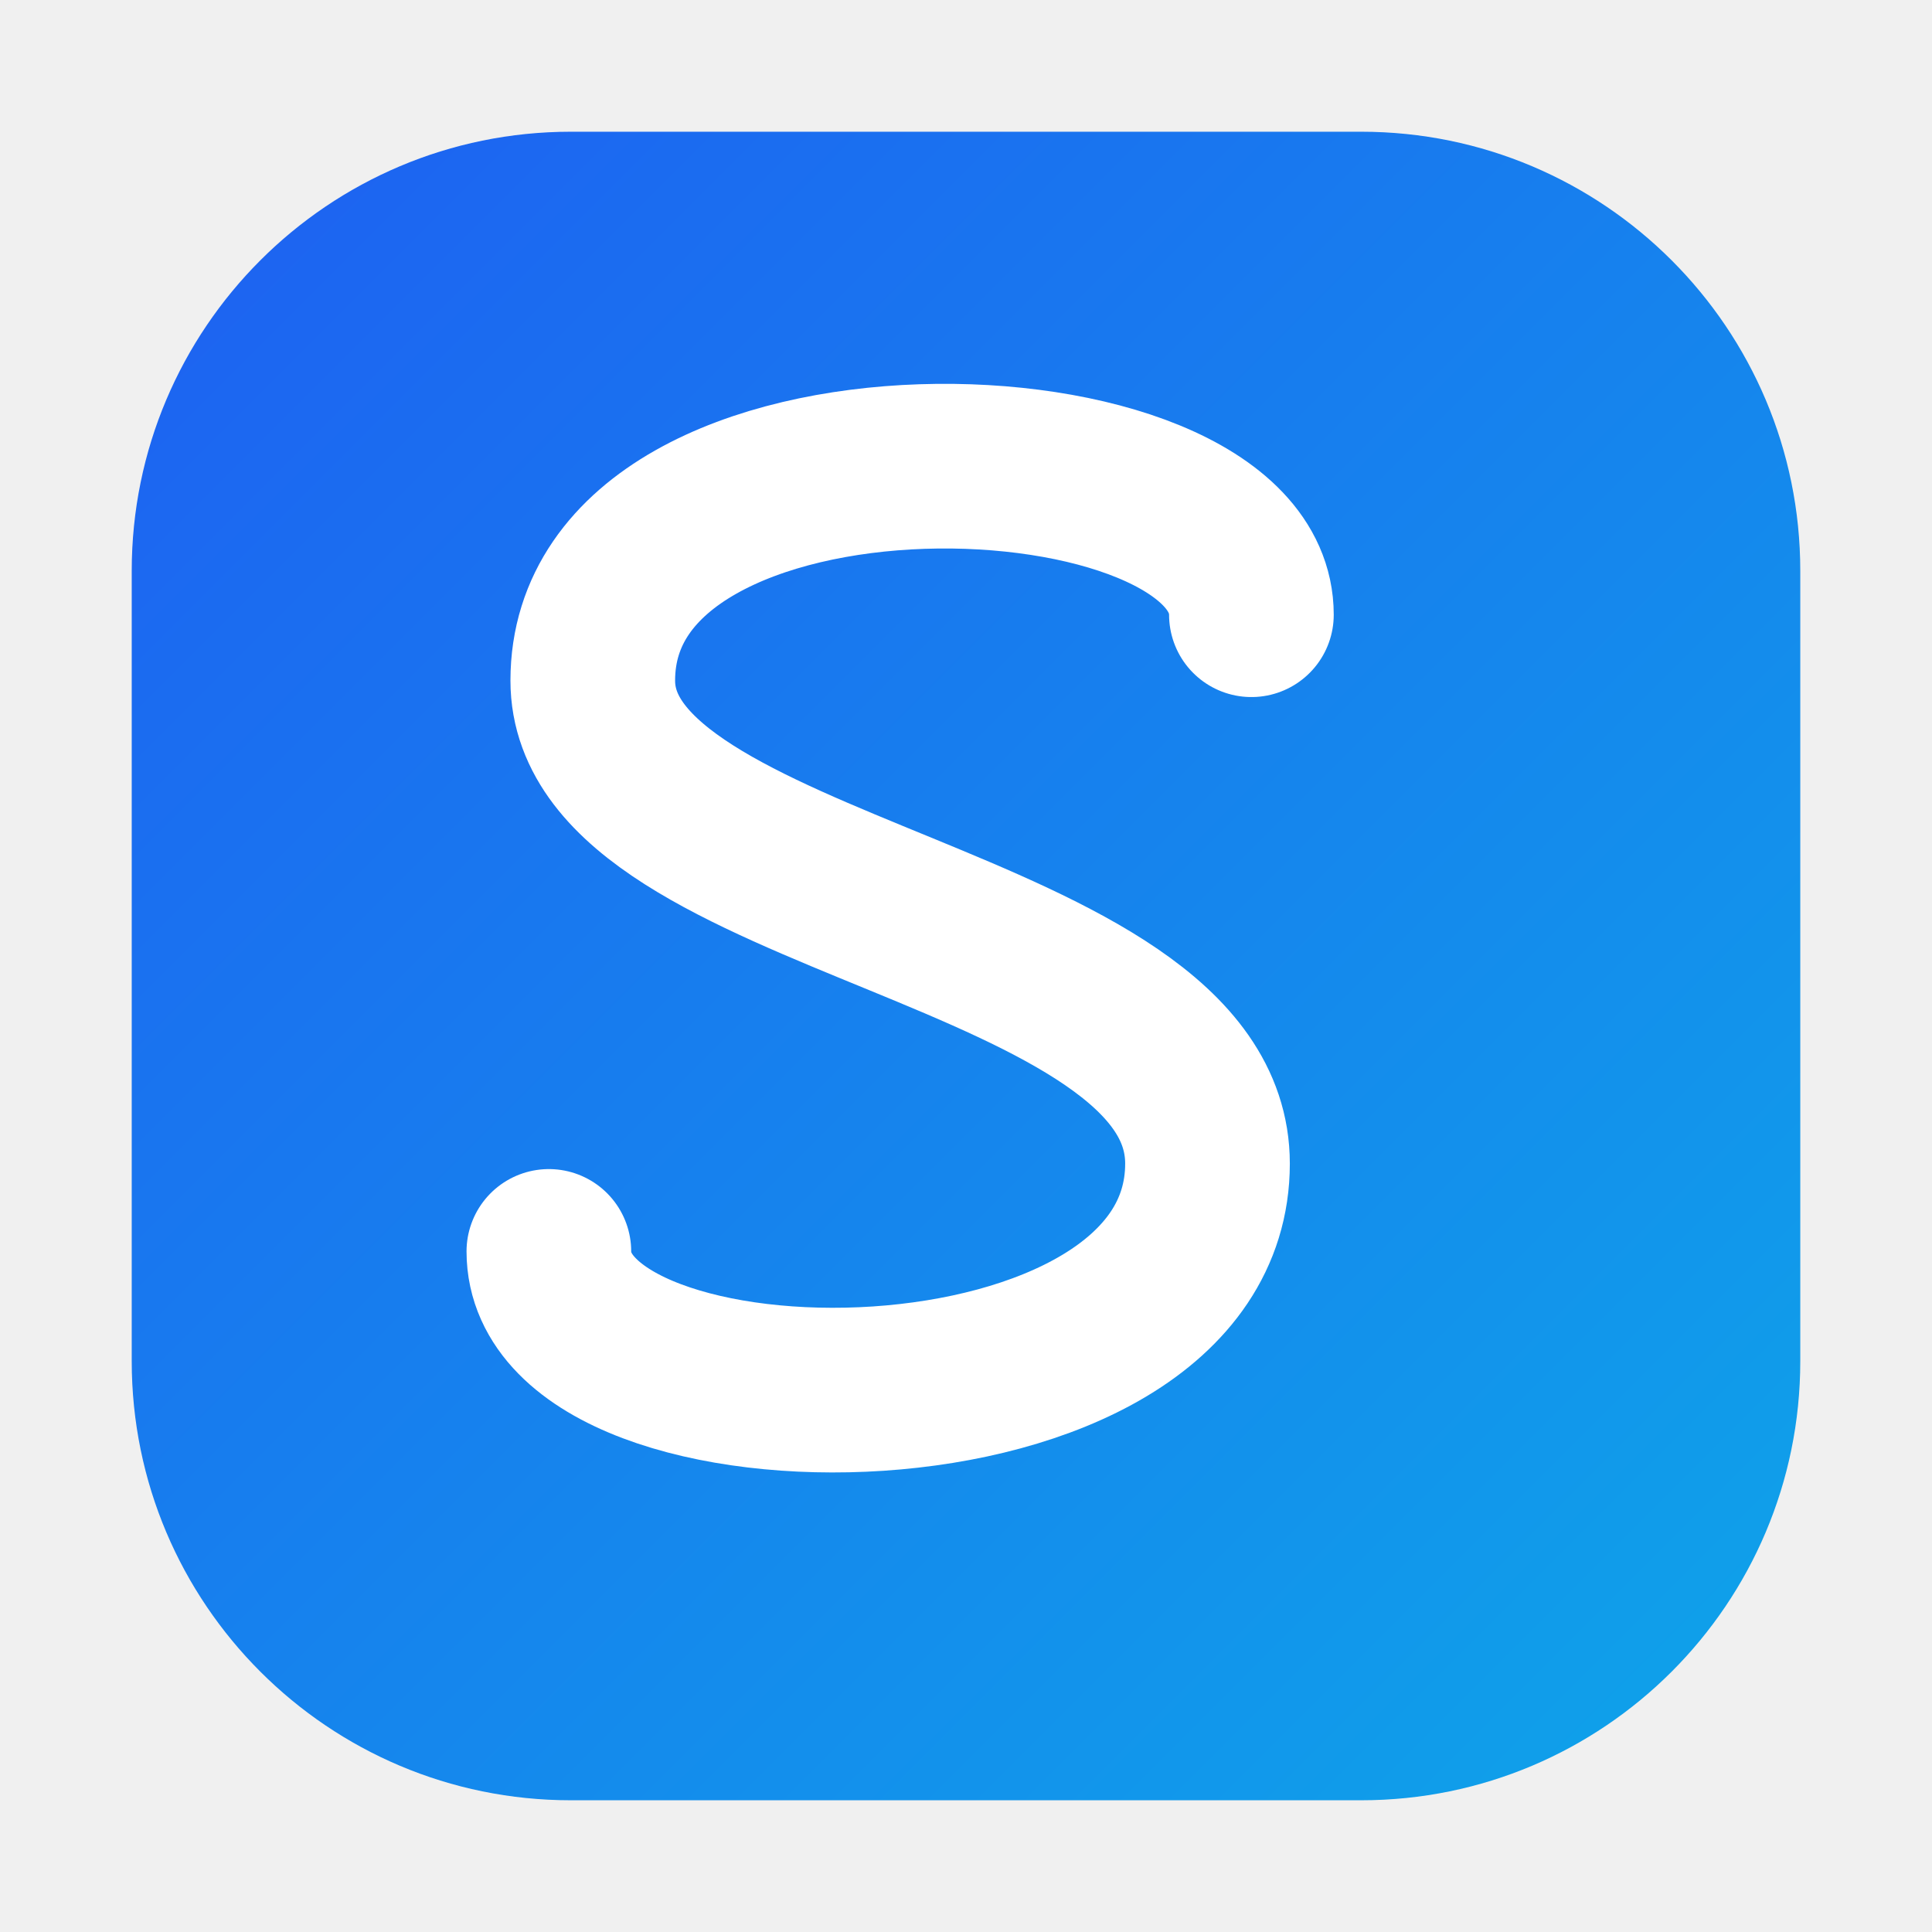
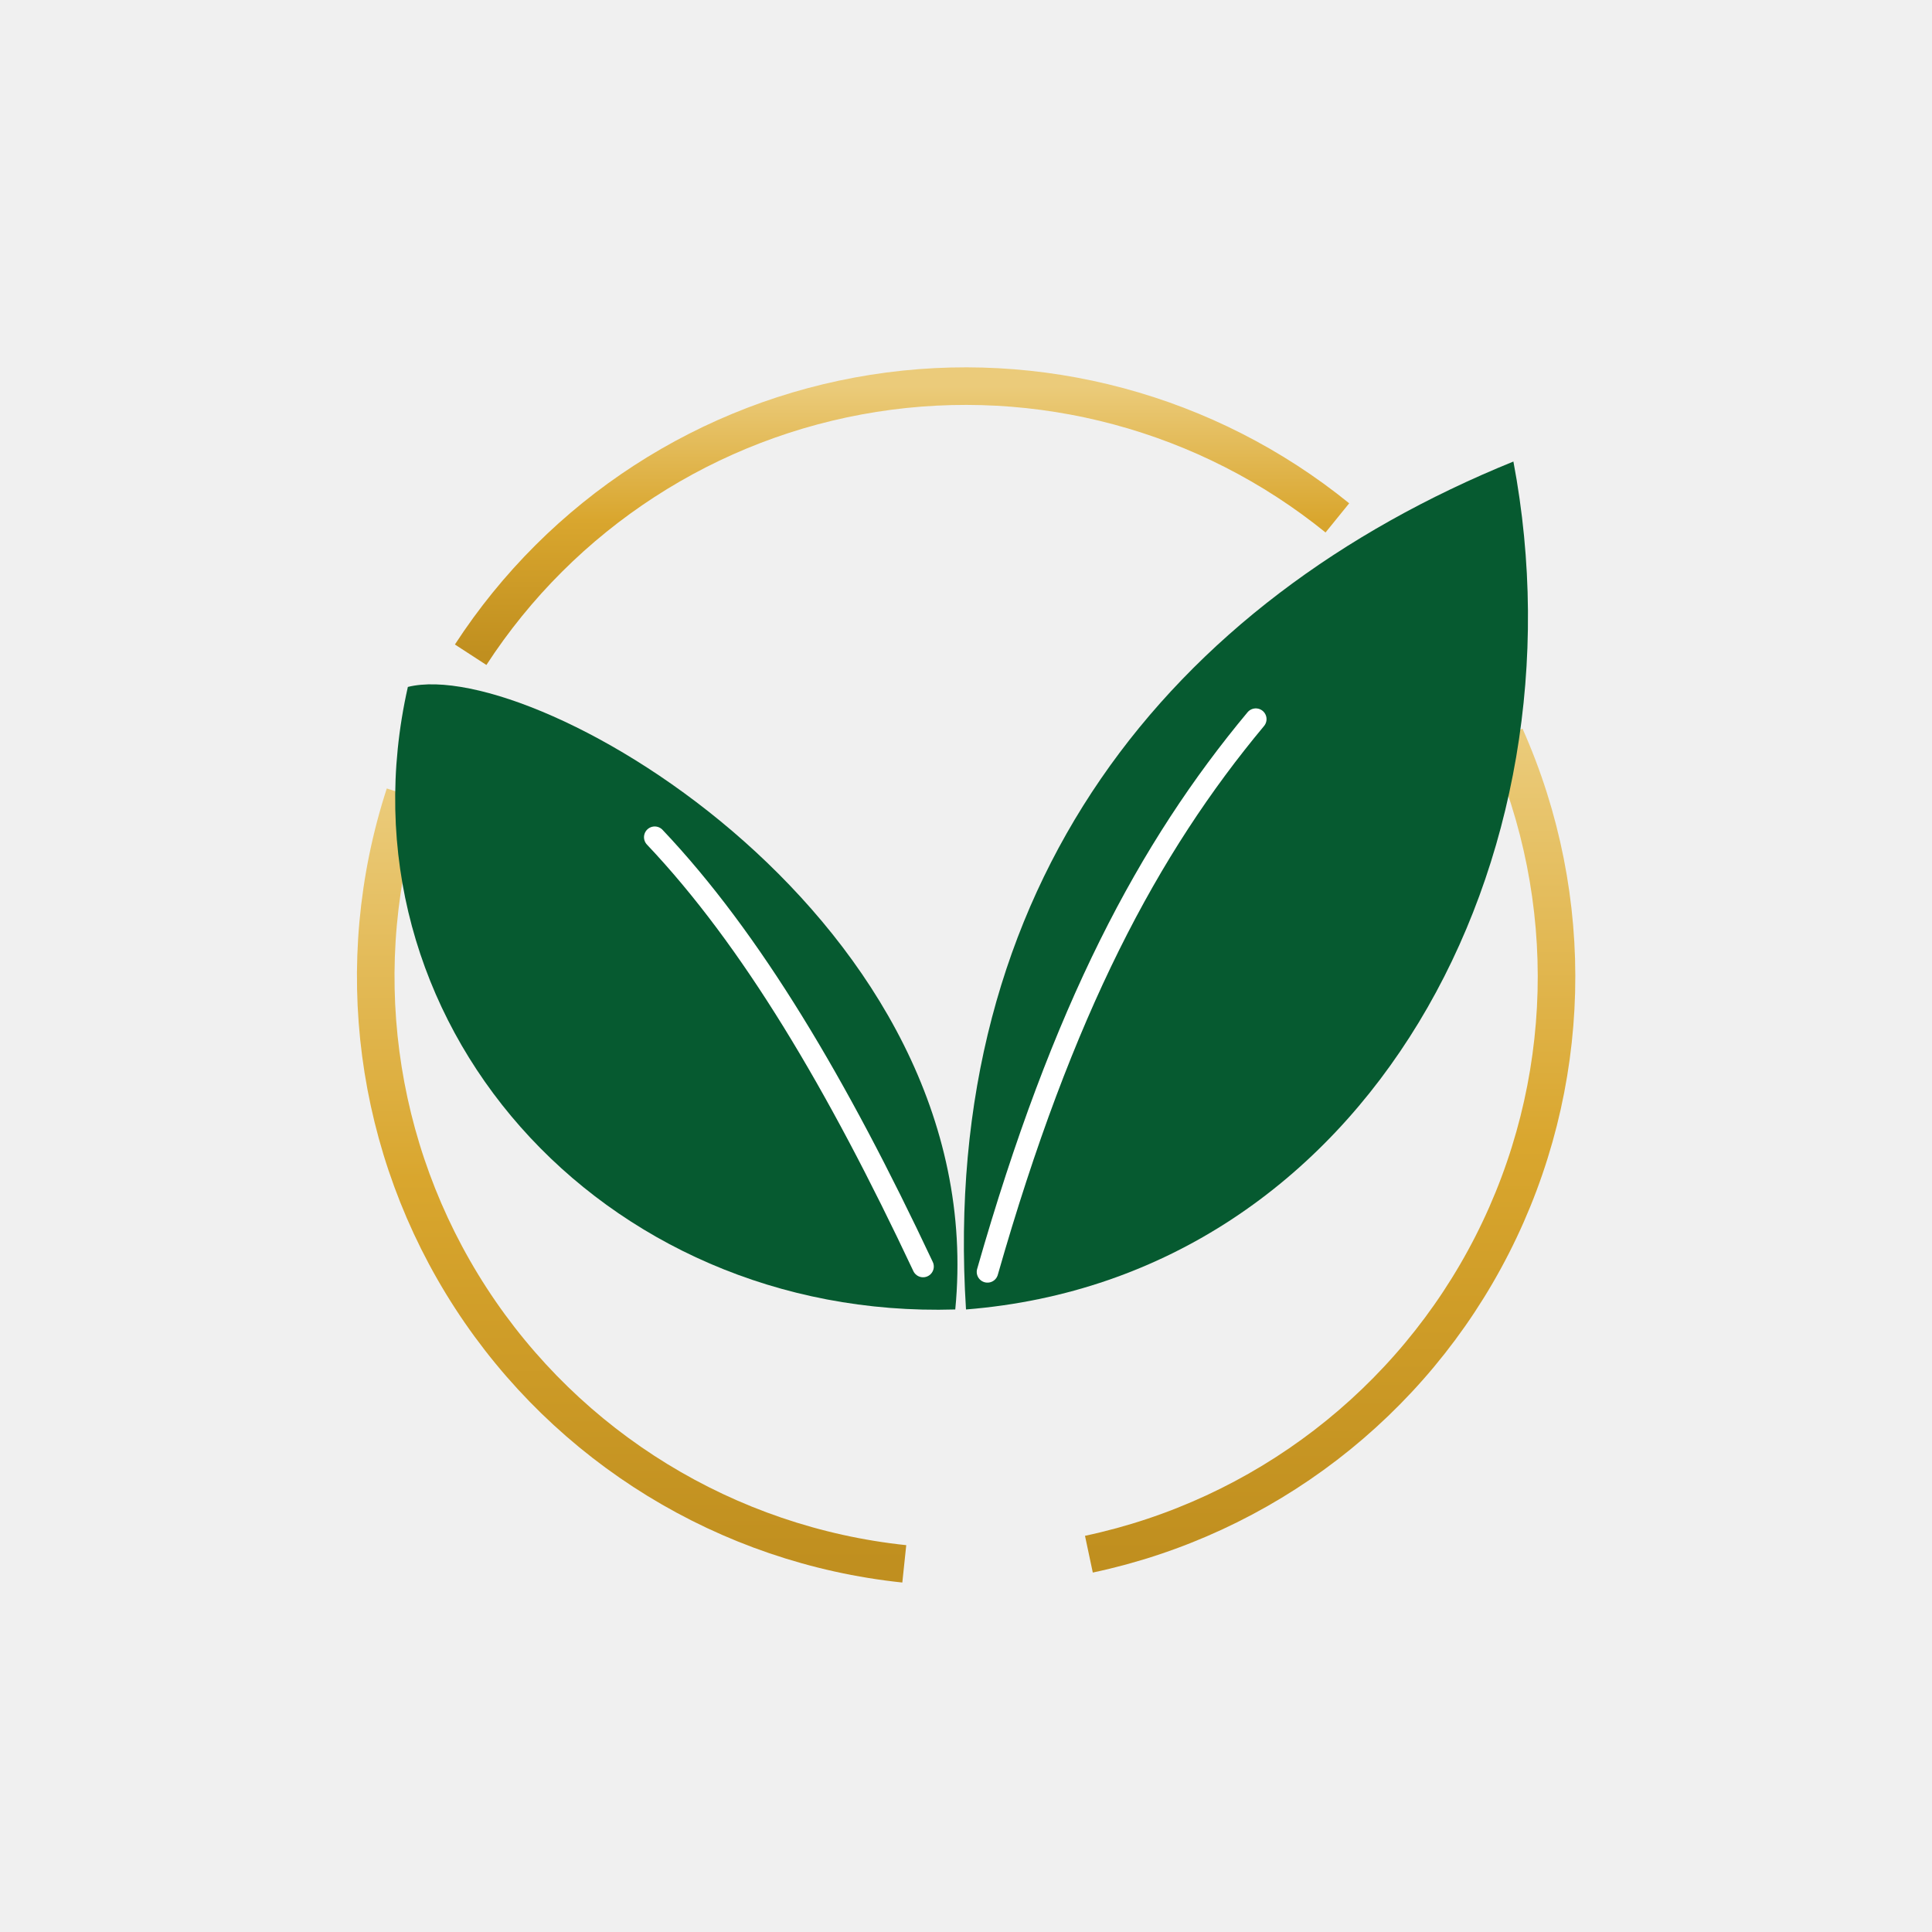
- <svg xmlns="http://www.w3.org/2000/svg" viewBox="0 0 88 88" width="88" height="88" role="img" aria-label="Samrudhi Venture icon">
+ <svg xmlns="http://www.w3.org/2000/svg" viewBox="0 0 360 360" width="360" height="360" role="img" aria-label="Samrudhi Venture icon - sprout leaves in a gold ring">
  <defs>
-     <linearGradient id="g" x1="0" y1="0" x2="1" y2="1">
-       <stop offset="0" stop-color="#1E5FF2" />
-       <stop offset="1" stop-color="#0EA5E9" />
+     <linearGradient id="gold" x1="0" y1="0" x2="0" y2="1">
+       <stop offset="0" stop-color="#EBCB7A" />
+       <stop offset="0.5" stop-color="#D9A62E" />
+       <stop offset="1" stop-color="#C08F1F" />
    </linearGradient>
  </defs>
-   <rect x="6" y="6" width="76" height="76" rx="20" fill="url(#g)" />
-   <path d="M57 28 C57 19, 27 18, 27 31 C27 41, 55 42, 55 53 C55 66, 25 66, 25 57" fill="none" stroke="#FFFFFF" stroke-width="7.5" stroke-linecap="round" />
+   <path d="M87.7 122 A110 110 0 0 1 249.2 96.5" fill="none" stroke="url(#gold)" stroke-width="7" />
+   <path d="M75.4 148 A110 110 0 0 0 168.5 291.4" fill="none" stroke="url(#gold)" stroke-width="7" />
+   <path d="M280.5 137.2 A110 110 0 0 1 202.9 289.6" fill="none" stroke="url(#gold)" stroke-width="7" />
+   <path d="M76 128 C100 122, 185 172, 178 244 C112 246, 62 190, 76 128 Z" fill="#065A30" />
+   <path d="M172 236 C156 202, 140 175, 122 156" fill="none" stroke="#FFFFFF" stroke-width="4" stroke-linecap="round" />
+   <path d="M180 244 C175 165, 218 112, 282 86 C296 160, 255 238, 180 244 Z" fill="#065A30" />
+   <path d="M184 237 C198 188, 214 158, 234 134" fill="none" stroke="#FFFFFF" stroke-width="4" stroke-linecap="round" />
</svg>
